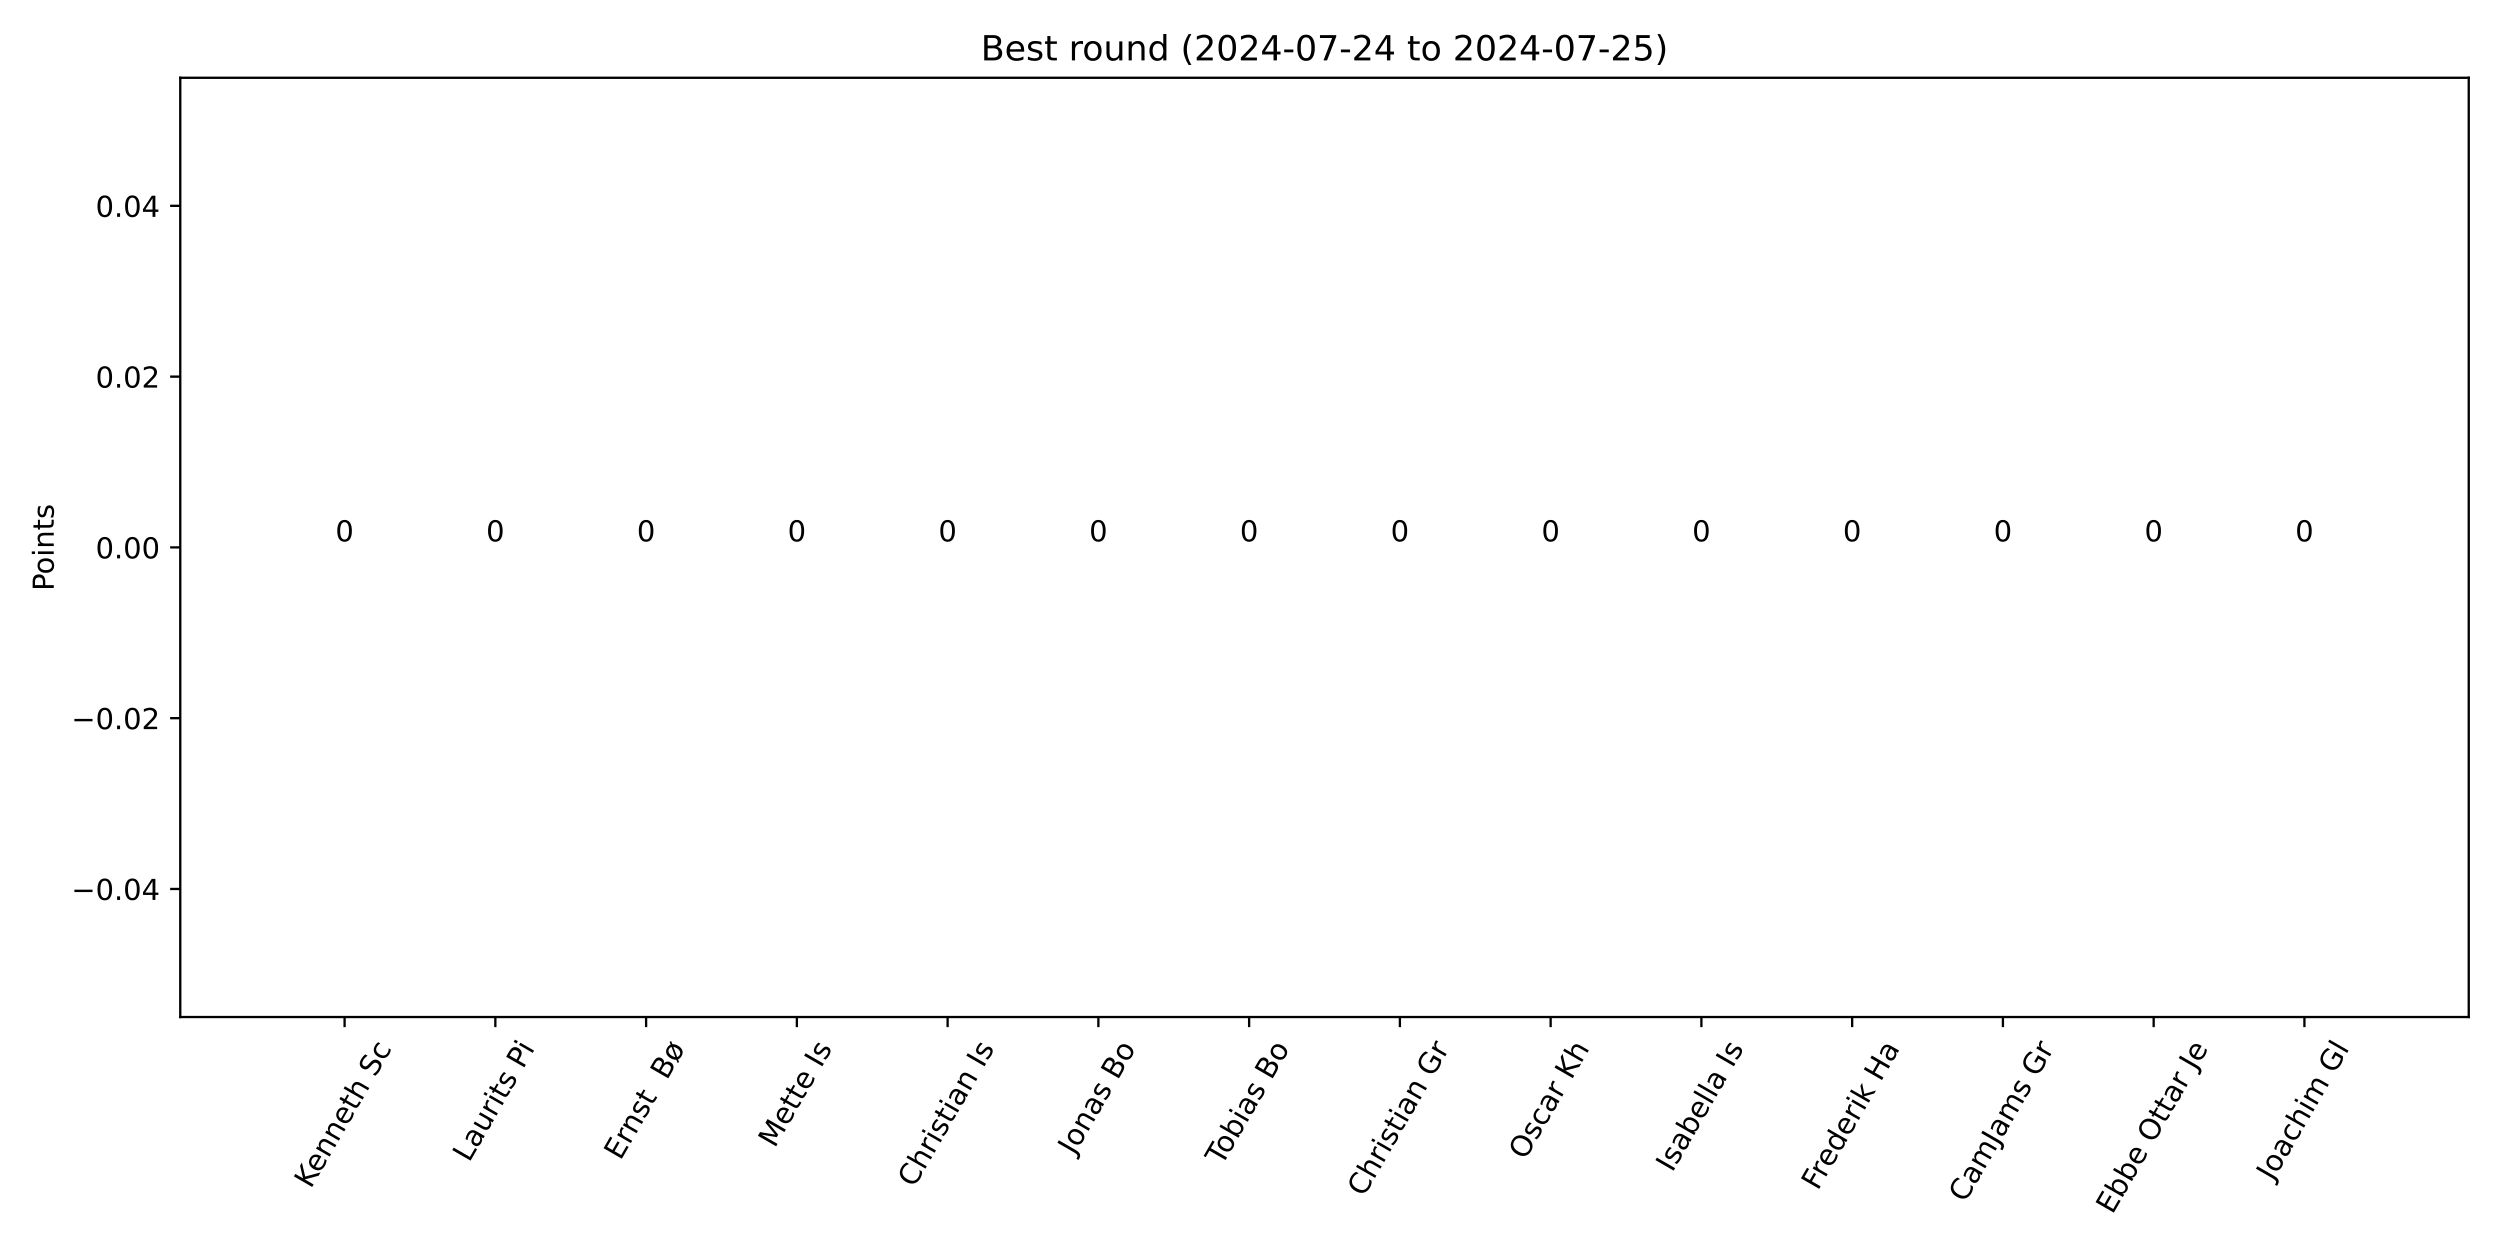
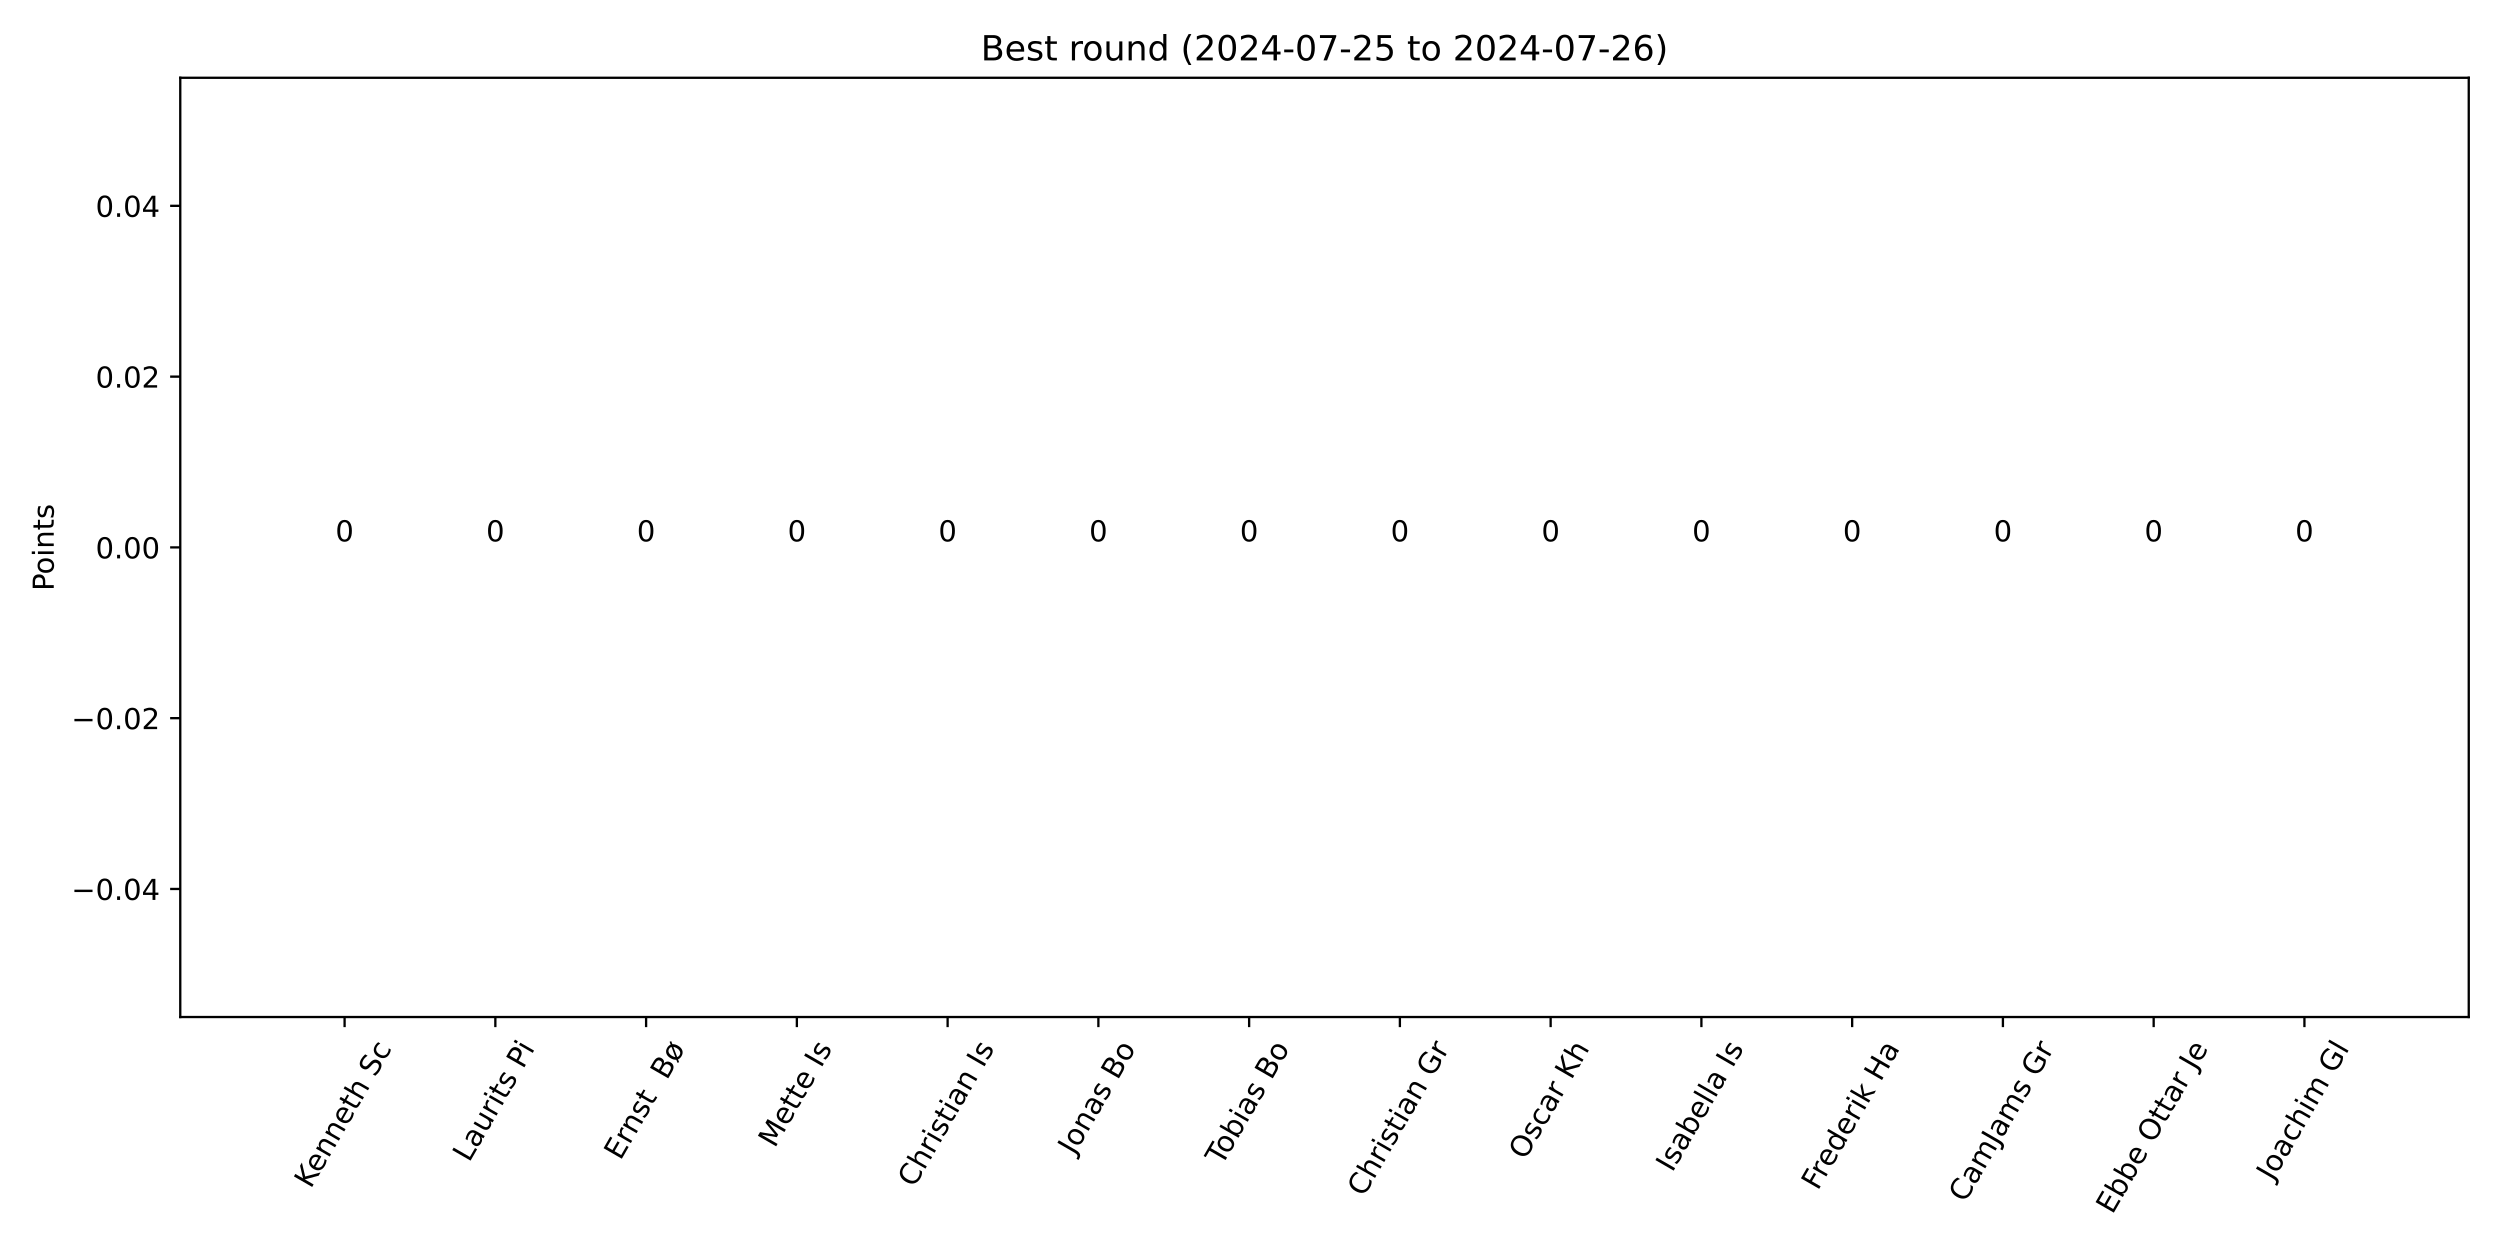
<svg xmlns="http://www.w3.org/2000/svg" xmlns:xlink="http://www.w3.org/1999/xlink" width="864pt" height="432pt" viewBox="0 0 864 432" version="1.1">
  <defs>
    <style type="text/css">*{stroke-linejoin: round; stroke-linecap: butt}</style>
  </defs>
  <g id="figure_1">
    <g id="patch_1">
      <path d="M 0 432  L 864 432  L 864 0  L 0 0  z " style="fill: #ffffff" />
    </g>
    <g id="axes_1">
      <g id="patch_2">
        <path d="M 62.3 351.483  L 853.2 351.483  L 853.2 26.88  L 62.3 26.88  z " style="fill: #ffffff" />
      </g>
      <g id="patch_3">
-         <path d="M 98.25 189.181  L 139.931 189.181  L 139.931 189.181  L 98.25 189.181  z " clip-path="url(#p2cd30e3e72)" style="fill: #1e90ff" />
+         <path d="M 98.25 189.181  L 139.931 189.181  L 139.931 189.181  L 98.25 189.181  z " clip-path="url(#p11509c249e)" style="fill: #1e90ff" />
      </g>
      <g id="patch_4">
-         <path d="M 150.351 189.181  L 192.033 189.181  L 192.033 189.181  L 150.351 189.181  z " clip-path="url(#p2cd30e3e72)" style="fill: #1e90ff" />
+         <path d="M 150.351 189.181  L 192.033 189.181  L 192.033 189.181  L 150.351 189.181  z " clip-path="url(#p11509c249e)" style="fill: #1e90ff" />
      </g>
      <g id="patch_5">
-         <path d="M 202.453 189.181  L 244.134 189.181  L 244.134 189.181  L 202.453 189.181  z " clip-path="url(#p2cd30e3e72)" style="fill: #1e90ff" />
+         <path d="M 202.453 189.181  L 244.134 189.181  L 244.134 189.181  L 202.453 189.181  z " clip-path="url(#p11509c249e)" style="fill: #1e90ff" />
      </g>
      <g id="patch_6">
-         <path d="M 254.554 189.181  L 296.236 189.181  L 296.236 189.181  L 254.554 189.181  z " clip-path="url(#p2cd30e3e72)" style="fill: #1e90ff" />
+         <path d="M 254.554 189.181  L 296.236 189.181  L 296.236 189.181  L 254.554 189.181  z " clip-path="url(#p11509c249e)" style="fill: #1e90ff" />
      </g>
      <g id="patch_7">
-         <path d="M 306.656 189.181  L 348.337 189.181  L 348.337 189.181  L 306.656 189.181  z " clip-path="url(#p2cd30e3e72)" style="fill: #1e90ff" />
+         <path d="M 306.656 189.181  L 348.337 189.181  L 348.337 189.181  L 306.656 189.181  z " clip-path="url(#p11509c249e)" style="fill: #1e90ff" />
      </g>
      <g id="patch_8">
-         <path d="M 358.757 189.181  L 400.438 189.181  L 400.438 189.181  L 358.757 189.181  z " clip-path="url(#p2cd30e3e72)" style="fill: #1e90ff" />
+         <path d="M 358.757 189.181  L 400.438 189.181  L 400.438 189.181  L 358.757 189.181  z " clip-path="url(#p11509c249e)" style="fill: #1e90ff" />
      </g>
      <g id="patch_9">
-         <path d="M 410.859 189.181  L 452.54 189.181  L 452.54 189.181  L 410.859 189.181  z " clip-path="url(#p2cd30e3e72)" style="fill: #1e90ff" />
+         <path d="M 410.859 189.181  L 452.54 189.181  L 452.54 189.181  L 410.859 189.181  z " clip-path="url(#p11509c249e)" style="fill: #1e90ff" />
      </g>
      <g id="patch_10">
-         <path d="M 462.96 189.181  L 504.641 189.181  L 504.641 189.181  L 462.96 189.181  z " clip-path="url(#p2cd30e3e72)" style="fill: #1e90ff" />
+         <path d="M 462.96 189.181  L 504.641 189.181  L 504.641 189.181  L 462.96 189.181  z " clip-path="url(#p11509c249e)" style="fill: #1e90ff" />
      </g>
      <g id="patch_11">
-         <path d="M 515.062 189.181  L 556.743 189.181  L 556.743 189.181  L 515.062 189.181  z " clip-path="url(#p2cd30e3e72)" style="fill: #1e90ff" />
+         <path d="M 515.062 189.181  L 556.743 189.181  L 556.743 189.181  L 515.062 189.181  z " clip-path="url(#p11509c249e)" style="fill: #1e90ff" />
      </g>
      <g id="patch_12">
-         <path d="M 567.163 189.181  L 608.844 189.181  L 608.844 189.181  L 567.163 189.181  z " clip-path="url(#p2cd30e3e72)" style="fill: #1e90ff" />
+         <path d="M 567.163 189.181  L 608.844 189.181  L 608.844 189.181  L 567.163 189.181  z " clip-path="url(#p11509c249e)" style="fill: #1e90ff" />
      </g>
      <g id="patch_13">
-         <path d="M 619.264 189.181  L 660.946 189.181  L 660.946 189.181  L 619.264 189.181  z " clip-path="url(#p2cd30e3e72)" style="fill: #1e90ff" />
+         <path d="M 619.264 189.181  L 660.946 189.181  L 660.946 189.181  L 619.264 189.181  z " clip-path="url(#p11509c249e)" style="fill: #1e90ff" />
      </g>
      <g id="patch_14">
-         <path d="M 671.366 189.181  L 713.047 189.181  L 713.047 189.181  L 671.366 189.181  z " clip-path="url(#p2cd30e3e72)" style="fill: #1e90ff" />
+         <path d="M 671.366 189.181  L 713.047 189.181  L 713.047 189.181  L 671.366 189.181  z " clip-path="url(#p11509c249e)" style="fill: #1e90ff" />
      </g>
      <g id="patch_15">
-         <path d="M 723.467 189.181  L 765.149 189.181  L 765.149 189.181  L 723.467 189.181  z " clip-path="url(#p2cd30e3e72)" style="fill: #1e90ff" />
+         <path d="M 723.467 189.181  L 765.149 189.181  L 765.149 189.181  L 723.467 189.181  z " clip-path="url(#p11509c249e)" style="fill: #1e90ff" />
      </g>
      <g id="patch_16">
-         <path d="M 775.569 189.181  L 817.25 189.181  L 817.25 189.181  L 775.569 189.181  z " clip-path="url(#p2cd30e3e72)" style="fill: #1e90ff" />
+         <path d="M 775.569 189.181  L 817.25 189.181  L 817.25 189.181  L 775.569 189.181  z " clip-path="url(#p11509c249e)" style="fill: #1e90ff" />
      </g>
      <g id="matplotlib.axis_1">
        <g id="xtick_1">
          <g id="line2d_1">
            <defs>
-               <path id="mcd67faeb07" d="M 0 0  L 0 3.5  " style="stroke: #000000; stroke-width: 0.8" />
+               <path id="m3b7960b7b8" d="M 0 0  L 0 3.5  " style="stroke: #000000; stroke-width: 0.8" />
            </defs>
            <g>
-               <use xlink:href="#mcd67faeb07" x="119.091" y="351.483" style="stroke: #000000; stroke-width: 0.8" />
+               <use xlink:href="#m3b7960b7b8" x="119.091" y="351.483" style="stroke: #000000; stroke-width: 0.8" />
            </g>
          </g>
          <g id="text_1">
            <g transform="translate(107.3998 411.0581) rotate(-60) scale(0.1 -0.1)">
              <defs>
                <path id="DejaVuSans-4b" d="M 628 4666  L 1259 4666  L 1259 2694  L 3353 4666  L 4166 4666  L 1850 2491  L 4331 0  L 3500 0  L 1259 2247  L 1259 0  L 628 0  L 628 4666  z " transform="scale(0.015625)" />
                <path id="DejaVuSans-65" d="M 3597 1894  L 3597 1613  L 953 1613  Q 991 1019 1311 708  Q 1631 397 2203 397  Q 2534 397 2845 478  Q 3156 559 3463 722  L 3463 178  Q 3153 47 2828 -22  Q 2503 -91 2169 -91  Q 1331 -91 842 396  Q 353 884 353 1716  Q 353 2575 817 3079  Q 1281 3584 2069 3584  Q 2775 3584 3186 3129  Q 3597 2675 3597 1894  z M 3022 2063  Q 3016 2534 2758 2815  Q 2500 3097 2075 3097  Q 1594 3097 1305 2825  Q 1016 2553 972 2059  L 3022 2063  z " transform="scale(0.015625)" />
                <path id="DejaVuSans-6e" d="M 3513 2113  L 3513 0  L 2938 0  L 2938 2094  Q 2938 2591 2744 2837  Q 2550 3084 2163 3084  Q 1697 3084 1428 2787  Q 1159 2491 1159 1978  L 1159 0  L 581 0  L 581 3500  L 1159 3500  L 1159 2956  Q 1366 3272 1645 3428  Q 1925 3584 2291 3584  Q 2894 3584 3203 3211  Q 3513 2838 3513 2113  z " transform="scale(0.015625)" />
                <path id="DejaVuSans-74" d="M 1172 4494  L 1172 3500  L 2356 3500  L 2356 3053  L 1172 3053  L 1172 1153  Q 1172 725 1289 603  Q 1406 481 1766 481  L 2356 481  L 2356 0  L 1766 0  Q 1100 0 847 248  Q 594 497 594 1153  L 594 3053  L 172 3053  L 172 3500  L 594 3500  L 594 4494  L 1172 4494  z " transform="scale(0.015625)" />
                <path id="DejaVuSans-68" d="M 3513 2113  L 3513 0  L 2938 0  L 2938 2094  Q 2938 2591 2744 2837  Q 2550 3084 2163 3084  Q 1697 3084 1428 2787  Q 1159 2491 1159 1978  L 1159 0  L 581 0  L 581 4863  L 1159 4863  L 1159 2956  Q 1366 3272 1645 3428  Q 1925 3584 2291 3584  Q 2894 3584 3203 3211  Q 3513 2838 3513 2113  z " transform="scale(0.015625)" />
                <path id="DejaVuSans-20" transform="scale(0.015625)" />
                <path id="DejaVuSans-53" d="M 3425 4513  L 3425 3897  Q 3066 4069 2747 4153  Q 2428 4238 2131 4238  Q 1616 4238 1336 4038  Q 1056 3838 1056 3469  Q 1056 3159 1242 3001  Q 1428 2844 1947 2747  L 2328 2669  Q 3034 2534 3370 2195  Q 3706 1856 3706 1288  Q 3706 609 3251 259  Q 2797 -91 1919 -91  Q 1588 -91 1214 -16  Q 841 59 441 206  L 441 856  Q 825 641 1194 531  Q 1563 422 1919 422  Q 2459 422 2753 634  Q 3047 847 3047 1241  Q 3047 1584 2836 1778  Q 2625 1972 2144 2069  L 1759 2144  Q 1053 2284 737 2584  Q 422 2884 422 3419  Q 422 4038 858 4394  Q 1294 4750 2059 4750  Q 2388 4750 2728 4690  Q 3069 4631 3425 4513  z " transform="scale(0.015625)" />
                <path id="DejaVuSans-63" d="M 3122 3366  L 3122 2828  Q 2878 2963 2633 3030  Q 2388 3097 2138 3097  Q 1578 3097 1268 2742  Q 959 2388 959 1747  Q 959 1106 1268 751  Q 1578 397 2138 397  Q 2388 397 2633 464  Q 2878 531 3122 666  L 3122 134  Q 2881 22 2623 -34  Q 2366 -91 2075 -91  Q 1284 -91 818 406  Q 353 903 353 1747  Q 353 2603 823 3093  Q 1294 3584 2113 3584  Q 2378 3584 2631 3529  Q 2884 3475 3122 3366  z " transform="scale(0.015625)" />
              </defs>
              <use xlink:href="#DejaVuSans-4b" />
              <use xlink:href="#DejaVuSans-65" x="60.576" />
              <use xlink:href="#DejaVuSans-6e" x="122.1" />
              <use xlink:href="#DejaVuSans-6e" x="185.479" />
              <use xlink:href="#DejaVuSans-65" x="248.857" />
              <use xlink:href="#DejaVuSans-74" x="310.381" />
              <use xlink:href="#DejaVuSans-68" x="349.59" />
              <use xlink:href="#DejaVuSans-20" x="412.969" />
              <use xlink:href="#DejaVuSans-53" x="444.756" />
              <use xlink:href="#DejaVuSans-63" x="508.232" />
            </g>
          </g>
        </g>
        <g id="xtick_2">
          <g id="line2d_2">
            <g>
-               <use xlink:href="#mcd67faeb07" x="171.192" y="351.483" style="stroke: #000000; stroke-width: 0.8" />
+               <use xlink:href="#m3b7960b7b8" x="171.192" y="351.483" style="stroke: #000000; stroke-width: 0.8" />
            </g>
          </g>
          <g id="text_2">
            <g transform="translate(162.1274 401.9608) rotate(-60) scale(0.1 -0.1)">
              <defs>
                <path id="DejaVuSans-4c" d="M 628 4666  L 1259 4666  L 1259 531  L 3531 531  L 3531 0  L 628 0  L 628 4666  z " transform="scale(0.015625)" />
                <path id="DejaVuSans-61" d="M 2194 1759  Q 1497 1759 1228 1600  Q 959 1441 959 1056  Q 959 750 1161 570  Q 1363 391 1709 391  Q 2188 391 2477 730  Q 2766 1069 2766 1631  L 2766 1759  L 2194 1759  z M 3341 1997  L 3341 0  L 2766 0  L 2766 531  Q 2569 213 2275 61  Q 1981 -91 1556 -91  Q 1019 -91 701 211  Q 384 513 384 1019  Q 384 1609 779 1909  Q 1175 2209 1959 2209  L 2766 2209  L 2766 2266  Q 2766 2663 2505 2880  Q 2244 3097 1772 3097  Q 1472 3097 1187 3025  Q 903 2953 641 2809  L 641 3341  Q 956 3463 1253 3523  Q 1550 3584 1831 3584  Q 2591 3584 2966 3190  Q 3341 2797 3341 1997  z " transform="scale(0.015625)" />
                <path id="DejaVuSans-75" d="M 544 1381  L 544 3500  L 1119 3500  L 1119 1403  Q 1119 906 1312 657  Q 1506 409 1894 409  Q 2359 409 2629 706  Q 2900 1003 2900 1516  L 2900 3500  L 3475 3500  L 3475 0  L 2900 0  L 2900 538  Q 2691 219 2414 64  Q 2138 -91 1772 -91  Q 1169 -91 856 284  Q 544 659 544 1381  z M 1991 3584  L 1991 3584  z " transform="scale(0.015625)" />
                <path id="DejaVuSans-72" d="M 2631 2963  Q 2534 3019 2420 3045  Q 2306 3072 2169 3072  Q 1681 3072 1420 2755  Q 1159 2438 1159 1844  L 1159 0  L 581 0  L 581 3500  L 1159 3500  L 1159 2956  Q 1341 3275 1631 3429  Q 1922 3584 2338 3584  Q 2397 3584 2469 3576  Q 2541 3569 2628 3553  L 2631 2963  z " transform="scale(0.015625)" />
                <path id="DejaVuSans-69" d="M 603 3500  L 1178 3500  L 1178 0  L 603 0  L 603 3500  z M 603 4863  L 1178 4863  L 1178 4134  L 603 4134  L 603 4863  z " transform="scale(0.015625)" />
                <path id="DejaVuSans-73" d="M 2834 3397  L 2834 2853  Q 2591 2978 2328 3040  Q 2066 3103 1784 3103  Q 1356 3103 1142 2972  Q 928 2841 928 2578  Q 928 2378 1081 2264  Q 1234 2150 1697 2047  L 1894 2003  Q 2506 1872 2764 1633  Q 3022 1394 3022 966  Q 3022 478 2636 193  Q 2250 -91 1575 -91  Q 1294 -91 989 -36  Q 684 19 347 128  L 347 722  Q 666 556 975 473  Q 1284 391 1588 391  Q 1994 391 2212 530  Q 2431 669 2431 922  Q 2431 1156 2273 1281  Q 2116 1406 1581 1522  L 1381 1569  Q 847 1681 609 1914  Q 372 2147 372 2553  Q 372 3047 722 3315  Q 1072 3584 1716 3584  Q 2034 3584 2315 3537  Q 2597 3491 2834 3397  z " transform="scale(0.015625)" />
                <path id="DejaVuSans-50" d="M 1259 4147  L 1259 2394  L 2053 2394  Q 2494 2394 2734 2622  Q 2975 2850 2975 3272  Q 2975 3691 2734 3919  Q 2494 4147 2053 4147  L 1259 4147  z M 628 4666  L 2053 4666  Q 2838 4666 3239 4311  Q 3641 3956 3641 3272  Q 3641 2581 3239 2228  Q 2838 1875 2053 1875  L 1259 1875  L 1259 0  L 628 0  L 628 4666  z " transform="scale(0.015625)" />
              </defs>
              <use xlink:href="#DejaVuSans-4c" />
              <use xlink:href="#DejaVuSans-61" x="55.713" />
              <use xlink:href="#DejaVuSans-75" x="116.992" />
              <use xlink:href="#DejaVuSans-72" x="180.371" />
              <use xlink:href="#DejaVuSans-69" x="221.484" />
              <use xlink:href="#DejaVuSans-74" x="249.268" />
              <use xlink:href="#DejaVuSans-73" x="288.477" />
              <use xlink:href="#DejaVuSans-20" x="340.576" />
              <use xlink:href="#DejaVuSans-50" x="372.363" />
              <use xlink:href="#DejaVuSans-69" x="430.416" />
            </g>
          </g>
        </g>
        <g id="xtick_3">
          <g id="line2d_3">
            <g>
-               <use xlink:href="#mcd67faeb07" x="223.293" y="351.483" style="stroke: #000000; stroke-width: 0.8" />
+               <use xlink:href="#m3b7960b7b8" x="223.293" y="351.483" style="stroke: #000000; stroke-width: 0.8" />
            </g>
          </g>
          <g id="text_3">
            <g transform="translate(214.4187 401.3031) rotate(-60) scale(0.1 -0.1)">
              <defs>
                <path id="DejaVuSans-45" d="M 628 4666  L 3578 4666  L 3578 4134  L 1259 4134  L 1259 2753  L 3481 2753  L 3481 2222  L 1259 2222  L 1259 531  L 3634 531  L 3634 0  L 628 0  L 628 4666  z " transform="scale(0.015625)" />
                <path id="DejaVuSans-42" d="M 1259 2228  L 1259 519  L 2272 519  Q 2781 519 3026 730  Q 3272 941 3272 1375  Q 3272 1813 3026 2020  Q 2781 2228 2272 2228  L 1259 2228  z M 1259 4147  L 1259 2741  L 2194 2741  Q 2656 2741 2882 2914  Q 3109 3088 3109 3444  Q 3109 3797 2882 3972  Q 2656 4147 2194 4147  L 1259 4147  z M 628 4666  L 2241 4666  Q 2963 4666 3353 4366  Q 3744 4066 3744 3513  Q 3744 3084 3544 2831  Q 3344 2578 2956 2516  Q 3422 2416 3680 2098  Q 3938 1781 3938 1306  Q 3938 681 3513 340  Q 3088 0 2303 0  L 628 0  L 628 4666  z " transform="scale(0.015625)" />
                <path id="DejaVuSans-f8" d="M 2828 2503  L 1306 653  Q 1434 522 1595 459  Q 1756 397 1959 397  Q 2419 397 2687 759  Q 2956 1122 2956 1747  Q 2956 1994 2925 2176  Q 2894 2359 2828 2503  z M 2606 2841  Q 2475 2969 2314 3033  Q 2153 3097 1959 3097  Q 1488 3097 1223 2730  Q 959 2363 959 1703  Q 959 1478 989 1306  Q 1019 1134 1081 991  L 2606 2841  z M 691 519  Q 522 759 437 1067  Q 353 1375 353 1747  Q 353 2609 779 3096  Q 1206 3584 1959 3584  Q 2250 3584 2498 3504  Q 2747 3425 2956 3263  L 3391 3788  L 3688 3541  L 3231 2981  Q 3397 2741 3481 2431  Q 3566 2122 3566 1747  Q 3566 888 3137 398  Q 2709 -91 1959 -91  Q 1659 -91 1407 -9  Q 1156 72 959 231  L 525 -294  L 225 -50  L 691 519  z " transform="scale(0.015625)" />
              </defs>
              <use xlink:href="#DejaVuSans-45" />
              <use xlink:href="#DejaVuSans-72" x="63.184" />
              <use xlink:href="#DejaVuSans-6e" x="102.547" />
              <use xlink:href="#DejaVuSans-73" x="165.926" />
              <use xlink:href="#DejaVuSans-74" x="218.025" />
              <use xlink:href="#DejaVuSans-20" x="257.234" />
              <use xlink:href="#DejaVuSans-20" x="289.021" />
              <use xlink:href="#DejaVuSans-42" x="320.809" />
              <use xlink:href="#DejaVuSans-f8" x="389.412" />
            </g>
          </g>
        </g>
        <g id="xtick_4">
          <g id="line2d_4">
            <g>
-               <use xlink:href="#mcd67faeb07" x="275.395" y="351.483" style="stroke: #000000; stroke-width: 0.8" />
+               <use xlink:href="#m3b7960b7b8" x="275.395" y="351.483" style="stroke: #000000; stroke-width: 0.8" />
            </g>
          </g>
          <g id="text_4">
            <g transform="translate(267.7565 397.0204) rotate(-60) scale(0.1 -0.1)">
              <defs>
                <path id="DejaVuSans-4d" d="M 628 4666  L 1569 4666  L 2759 1491  L 3956 4666  L 4897 4666  L 4897 0  L 4281 0  L 4281 4097  L 3078 897  L 2444 897  L 1241 4097  L 1241 0  L 628 0  L 628 4666  z " transform="scale(0.015625)" />
                <path id="DejaVuSans-49" d="M 628 4666  L 1259 4666  L 1259 0  L 628 0  L 628 4666  z " transform="scale(0.015625)" />
              </defs>
              <use xlink:href="#DejaVuSans-4d" />
              <use xlink:href="#DejaVuSans-65" x="86.279" />
              <use xlink:href="#DejaVuSans-74" x="147.803" />
              <use xlink:href="#DejaVuSans-74" x="187.012" />
              <use xlink:href="#DejaVuSans-65" x="226.221" />
              <use xlink:href="#DejaVuSans-20" x="287.744" />
              <use xlink:href="#DejaVuSans-49" x="319.531" />
              <use xlink:href="#DejaVuSans-73" x="349.023" />
            </g>
          </g>
        </g>
        <g id="xtick_5">
          <g id="line2d_5">
            <g>
-               <use xlink:href="#mcd67faeb07" x="327.496" y="351.483" style="stroke: #000000; stroke-width: 0.8" />
+               <use xlink:href="#m3b7960b7b8" x="327.496" y="351.483" style="stroke: #000000; stroke-width: 0.8" />
            </g>
          </g>
          <g id="text_5">
            <g transform="translate(315.906 410.7103) rotate(-60) scale(0.1 -0.1)">
              <defs>
                <path id="DejaVuSans-43" d="M 4122 4306  L 4122 3641  Q 3803 3938 3442 4084  Q 3081 4231 2675 4231  Q 1875 4231 1450 3742  Q 1025 3253 1025 2328  Q 1025 1406 1450 917  Q 1875 428 2675 428  Q 3081 428 3442 575  Q 3803 722 4122 1019  L 4122 359  Q 3791 134 3420 21  Q 3050 -91 2638 -91  Q 1578 -91 968 557  Q 359 1206 359 2328  Q 359 3453 968 4101  Q 1578 4750 2638 4750  Q 3056 4750 3426 4639  Q 3797 4528 4122 4306  z " transform="scale(0.015625)" />
              </defs>
              <use xlink:href="#DejaVuSans-43" />
              <use xlink:href="#DejaVuSans-68" x="69.824" />
              <use xlink:href="#DejaVuSans-72" x="133.203" />
              <use xlink:href="#DejaVuSans-69" x="174.316" />
              <use xlink:href="#DejaVuSans-73" x="202.1" />
              <use xlink:href="#DejaVuSans-74" x="254.199" />
              <use xlink:href="#DejaVuSans-69" x="293.408" />
              <use xlink:href="#DejaVuSans-61" x="321.191" />
              <use xlink:href="#DejaVuSans-6e" x="382.471" />
              <use xlink:href="#DejaVuSans-20" x="445.85" />
              <use xlink:href="#DejaVuSans-49" x="477.637" />
              <use xlink:href="#DejaVuSans-73" x="507.129" />
            </g>
          </g>
        </g>
        <g id="xtick_6">
          <g id="line2d_6">
            <g>
-               <use xlink:href="#mcd67faeb07" x="379.598" y="351.483" style="stroke: #000000; stroke-width: 0.8" />
+               <use xlink:href="#m3b7960b7b8" x="379.598" y="351.483" style="stroke: #000000; stroke-width: 0.8" />
            </g>
          </g>
          <g id="text_6">
            <g transform="translate(371.2621 399.4358) rotate(-60) scale(0.1 -0.1)">
              <defs>
                <path id="DejaVuSans-4a" d="M 628 4666  L 1259 4666  L 1259 325  Q 1259 -519 939 -900  Q 619 -1281 -91 -1281  L -331 -1281  L -331 -750  L -134 -750  Q 284 -750 456 -515  Q 628 -281 628 325  L 628 4666  z " transform="scale(0.015625)" />
                <path id="DejaVuSans-6f" d="M 1959 3097  Q 1497 3097 1228 2736  Q 959 2375 959 1747  Q 959 1119 1226 758  Q 1494 397 1959 397  Q 2419 397 2687 759  Q 2956 1122 2956 1747  Q 2956 2369 2687 2733  Q 2419 3097 1959 3097  z M 1959 3584  Q 2709 3584 3137 3096  Q 3566 2609 3566 1747  Q 3566 888 3137 398  Q 2709 -91 1959 -91  Q 1206 -91 779 398  Q 353 888 353 1747  Q 353 2609 779 3096  Q 1206 3584 1959 3584  z " transform="scale(0.015625)" />
              </defs>
              <use xlink:href="#DejaVuSans-4a" />
              <use xlink:href="#DejaVuSans-6f" x="29.492" />
              <use xlink:href="#DejaVuSans-6e" x="90.674" />
              <use xlink:href="#DejaVuSans-61" x="154.053" />
              <use xlink:href="#DejaVuSans-73" x="215.332" />
              <use xlink:href="#DejaVuSans-20" x="267.432" />
              <use xlink:href="#DejaVuSans-42" x="299.219" />
              <use xlink:href="#DejaVuSans-6f" x="367.822" />
            </g>
          </g>
        </g>
        <g id="xtick_7">
          <g id="line2d_7">
            <g>
-               <use xlink:href="#mcd67faeb07" x="431.699" y="351.483" style="stroke: #000000; stroke-width: 0.8" />
+               <use xlink:href="#m3b7960b7b8" x="431.699" y="351.483" style="stroke: #000000; stroke-width: 0.8" />
            </g>
          </g>
          <g id="text_7">
            <g transform="translate(422.3019 403.1137) rotate(-60) scale(0.1 -0.1)">
              <defs>
                <path id="DejaVuSans-54" d="M -19 4666  L 3928 4666  L 3928 4134  L 2272 4134  L 2272 0  L 1638 0  L 1638 4134  L -19 4134  L -19 4666  z " transform="scale(0.015625)" />
                <path id="DejaVuSans-62" d="M 3116 1747  Q 3116 2381 2855 2742  Q 2594 3103 2138 3103  Q 1681 3103 1420 2742  Q 1159 2381 1159 1747  Q 1159 1113 1420 752  Q 1681 391 2138 391  Q 2594 391 2855 752  Q 3116 1113 3116 1747  z M 1159 2969  Q 1341 3281 1617 3432  Q 1894 3584 2278 3584  Q 2916 3584 3314 3078  Q 3713 2572 3713 1747  Q 3713 922 3314 415  Q 2916 -91 2278 -91  Q 1894 -91 1617 61  Q 1341 213 1159 525  L 1159 0  L 581 0  L 581 4863  L 1159 4863  L 1159 2969  z " transform="scale(0.015625)" />
              </defs>
              <use xlink:href="#DejaVuSans-54" />
              <use xlink:href="#DejaVuSans-6f" x="44.084" />
              <use xlink:href="#DejaVuSans-62" x="105.266" />
              <use xlink:href="#DejaVuSans-69" x="168.742" />
              <use xlink:href="#DejaVuSans-61" x="196.525" />
              <use xlink:href="#DejaVuSans-73" x="257.805" />
              <use xlink:href="#DejaVuSans-20" x="309.904" />
              <use xlink:href="#DejaVuSans-42" x="341.691" />
              <use xlink:href="#DejaVuSans-6f" x="410.295" />
            </g>
          </g>
        </g>
        <g id="xtick_8">
          <g id="line2d_8">
            <g>
-               <use xlink:href="#mcd67faeb07" x="483.801" y="351.483" style="stroke: #000000; stroke-width: 0.8" />
+               <use xlink:href="#m3b7960b7b8" x="483.801" y="351.483" style="stroke: #000000; stroke-width: 0.8" />
            </g>
          </g>
          <g id="text_8">
            <g transform="translate(471.2853 413.9146) rotate(-60) scale(0.1 -0.1)">
              <defs>
                <path id="DejaVuSans-47" d="M 3809 666  L 3809 1919  L 2778 1919  L 2778 2438  L 4434 2438  L 4434 434  Q 4069 175 3628 42  Q 3188 -91 2688 -91  Q 1594 -91 976 548  Q 359 1188 359 2328  Q 359 3472 976 4111  Q 1594 4750 2688 4750  Q 3144 4750 3555 4637  Q 3966 4525 4313 4306  L 4313 3634  Q 3963 3931 3569 4081  Q 3175 4231 2741 4231  Q 1884 4231 1454 3753  Q 1025 3275 1025 2328  Q 1025 1384 1454 906  Q 1884 428 2741 428  Q 3075 428 3337 486  Q 3600 544 3809 666  z " transform="scale(0.015625)" />
              </defs>
              <use xlink:href="#DejaVuSans-43" />
              <use xlink:href="#DejaVuSans-68" x="69.824" />
              <use xlink:href="#DejaVuSans-72" x="133.203" />
              <use xlink:href="#DejaVuSans-69" x="174.316" />
              <use xlink:href="#DejaVuSans-73" x="202.1" />
              <use xlink:href="#DejaVuSans-74" x="254.199" />
              <use xlink:href="#DejaVuSans-69" x="293.408" />
              <use xlink:href="#DejaVuSans-61" x="321.191" />
              <use xlink:href="#DejaVuSans-6e" x="382.471" />
              <use xlink:href="#DejaVuSans-20" x="445.85" />
              <use xlink:href="#DejaVuSans-47" x="477.637" />
              <use xlink:href="#DejaVuSans-72" x="555.127" />
            </g>
          </g>
        </g>
        <g id="xtick_9">
          <g id="line2d_9">
            <g>
-               <use xlink:href="#mcd67faeb07" x="535.902" y="351.483" style="stroke: #000000; stroke-width: 0.8" />
+               <use xlink:href="#m3b7960b7b8" x="535.902" y="351.483" style="stroke: #000000; stroke-width: 0.8" />
            </g>
          </g>
          <g id="text_9">
            <g transform="translate(527.0688 401.1597) rotate(-60) scale(0.1 -0.1)">
              <defs>
                <path id="DejaVuSans-4f" d="M 2522 4238  Q 1834 4238 1429 3725  Q 1025 3213 1025 2328  Q 1025 1447 1429 934  Q 1834 422 2522 422  Q 3209 422 3611 934  Q 4013 1447 4013 2328  Q 4013 3213 3611 3725  Q 3209 4238 2522 4238  z M 2522 4750  Q 3503 4750 4090 4092  Q 4678 3434 4678 2328  Q 4678 1225 4090 567  Q 3503 -91 2522 -91  Q 1538 -91 948 565  Q 359 1222 359 2328  Q 359 3434 948 4092  Q 1538 4750 2522 4750  z " transform="scale(0.015625)" />
              </defs>
              <use xlink:href="#DejaVuSans-4f" />
              <use xlink:href="#DejaVuSans-73" x="78.711" />
              <use xlink:href="#DejaVuSans-63" x="130.811" />
              <use xlink:href="#DejaVuSans-61" x="185.791" />
              <use xlink:href="#DejaVuSans-72" x="247.07" />
              <use xlink:href="#DejaVuSans-20" x="288.184" />
              <use xlink:href="#DejaVuSans-4b" x="319.971" />
              <use xlink:href="#DejaVuSans-68" x="385.547" />
            </g>
          </g>
        </g>
        <g id="xtick_10">
          <g id="line2d_10">
            <g>
-               <use xlink:href="#mcd67faeb07" x="588.004" y="351.483" style="stroke: #000000; stroke-width: 0.8" />
+               <use xlink:href="#m3b7960b7b8" x="588.004" y="351.483" style="stroke: #000000; stroke-width: 0.8" />
            </g>
          </g>
          <g id="text_10">
            <g transform="translate(577.9406 405.4195) rotate(-60) scale(0.1 -0.1)">
              <defs>
                <path id="DejaVuSans-6c" d="M 603 4863  L 1178 4863  L 1178 0  L 603 0  L 603 4863  z " transform="scale(0.015625)" />
              </defs>
              <use xlink:href="#DejaVuSans-49" />
              <use xlink:href="#DejaVuSans-73" x="29.492" />
              <use xlink:href="#DejaVuSans-61" x="81.592" />
              <use xlink:href="#DejaVuSans-62" x="142.871" />
              <use xlink:href="#DejaVuSans-65" x="206.348" />
              <use xlink:href="#DejaVuSans-6c" x="267.871" />
              <use xlink:href="#DejaVuSans-6c" x="295.654" />
              <use xlink:href="#DejaVuSans-61" x="323.438" />
              <use xlink:href="#DejaVuSans-20" x="384.717" />
              <use xlink:href="#DejaVuSans-49" x="416.504" />
              <use xlink:href="#DejaVuSans-73" x="445.996" />
            </g>
          </g>
        </g>
        <g id="xtick_11">
          <g id="line2d_11">
            <g>
-               <use xlink:href="#mcd67faeb07" x="640.105" y="351.483" style="stroke: #000000; stroke-width: 0.8" />
+               <use xlink:href="#m3b7960b7b8" x="640.105" y="351.483" style="stroke: #000000; stroke-width: 0.8" />
            </g>
          </g>
          <g id="text_11">
            <g transform="translate(628.2264 411.709) rotate(-60) scale(0.1 -0.1)">
              <defs>
                <path id="DejaVuSans-46" d="M 628 4666  L 3309 4666  L 3309 4134  L 1259 4134  L 1259 2759  L 3109 2759  L 3109 2228  L 1259 2228  L 1259 0  L 628 0  L 628 4666  z " transform="scale(0.015625)" />
                <path id="DejaVuSans-64" d="M 2906 2969  L 2906 4863  L 3481 4863  L 3481 0  L 2906 0  L 2906 525  Q 2725 213 2448 61  Q 2172 -91 1784 -91  Q 1150 -91 751 415  Q 353 922 353 1747  Q 353 2572 751 3078  Q 1150 3584 1784 3584  Q 2172 3584 2448 3432  Q 2725 3281 2906 2969  z M 947 1747  Q 947 1113 1208 752  Q 1469 391 1925 391  Q 2381 391 2643 752  Q 2906 1113 2906 1747  Q 2906 2381 2643 2742  Q 2381 3103 1925 3103  Q 1469 3103 1208 2742  Q 947 2381 947 1747  z " transform="scale(0.015625)" />
                <path id="DejaVuSans-6b" d="M 581 4863  L 1159 4863  L 1159 1991  L 2875 3500  L 3609 3500  L 1753 1863  L 3688 0  L 2938 0  L 1159 1709  L 1159 0  L 581 0  L 581 4863  z " transform="scale(0.015625)" />
                <path id="DejaVuSans-48" d="M 628 4666  L 1259 4666  L 1259 2753  L 3553 2753  L 3553 4666  L 4184 4666  L 4184 0  L 3553 0  L 3553 2222  L 1259 2222  L 1259 0  L 628 0  L 628 4666  z " transform="scale(0.015625)" />
              </defs>
              <use xlink:href="#DejaVuSans-46" />
              <use xlink:href="#DejaVuSans-72" x="50.27" />
              <use xlink:href="#DejaVuSans-65" x="89.133" />
              <use xlink:href="#DejaVuSans-64" x="150.656" />
              <use xlink:href="#DejaVuSans-65" x="214.133" />
              <use xlink:href="#DejaVuSans-72" x="275.656" />
              <use xlink:href="#DejaVuSans-69" x="316.77" />
              <use xlink:href="#DejaVuSans-6b" x="344.553" />
              <use xlink:href="#DejaVuSans-20" x="402.463" />
              <use xlink:href="#DejaVuSans-48" x="434.25" />
              <use xlink:href="#DejaVuSans-61" x="509.445" />
            </g>
          </g>
        </g>
        <g id="xtick_12">
          <g id="line2d_12">
            <g>
-               <use xlink:href="#mcd67faeb07" x="692.207" y="351.483" style="stroke: #000000; stroke-width: 0.8" />
+               <use xlink:href="#m3b7960b7b8" x="692.207" y="351.483" style="stroke: #000000; stroke-width: 0.8" />
            </g>
          </g>
          <g id="text_12">
            <g transform="translate(679.1169 415.9038) rotate(-60) scale(0.1 -0.1)">
              <defs>
                <path id="DejaVuSans-6d" d="M 3328 2828  Q 3544 3216 3844 3400  Q 4144 3584 4550 3584  Q 5097 3584 5394 3201  Q 5691 2819 5691 2113  L 5691 0  L 5113 0  L 5113 2094  Q 5113 2597 4934 2840  Q 4756 3084 4391 3084  Q 3944 3084 3684 2787  Q 3425 2491 3425 1978  L 3425 0  L 2847 0  L 2847 2094  Q 2847 2600 2669 2842  Q 2491 3084 2119 3084  Q 1678 3084 1418 2786  Q 1159 2488 1159 1978  L 1159 0  L 581 0  L 581 3500  L 1159 3500  L 1159 2956  Q 1356 3278 1631 3431  Q 1906 3584 2284 3584  Q 2666 3584 2933 3390  Q 3200 3197 3328 2828  z " transform="scale(0.015625)" />
              </defs>
              <use xlink:href="#DejaVuSans-43" />
              <use xlink:href="#DejaVuSans-61" x="69.824" />
              <use xlink:href="#DejaVuSans-6d" x="131.104" />
              <use xlink:href="#DejaVuSans-4a" x="228.516" />
              <use xlink:href="#DejaVuSans-61" x="258.008" />
              <use xlink:href="#DejaVuSans-6d" x="319.287" />
              <use xlink:href="#DejaVuSans-73" x="416.699" />
              <use xlink:href="#DejaVuSans-20" x="468.799" />
              <use xlink:href="#DejaVuSans-47" x="500.586" />
              <use xlink:href="#DejaVuSans-72" x="578.076" />
            </g>
          </g>
        </g>
        <g id="xtick_13">
          <g id="line2d_13">
            <g>
-               <use xlink:href="#mcd67faeb07" x="744.308" y="351.483" style="stroke: #000000; stroke-width: 0.8" />
+               <use xlink:href="#m3b7960b7b8" x="744.308" y="351.483" style="stroke: #000000; stroke-width: 0.8" />
            </g>
          </g>
          <g id="text_13">
            <g transform="translate(730.0527 419.9416) rotate(-60) scale(0.1 -0.1)">
              <use xlink:href="#DejaVuSans-45" />
              <use xlink:href="#DejaVuSans-62" x="63.184" />
              <use xlink:href="#DejaVuSans-62" x="126.66" />
              <use xlink:href="#DejaVuSans-65" x="190.137" />
              <use xlink:href="#DejaVuSans-20" x="251.66" />
              <use xlink:href="#DejaVuSans-4f" x="283.447" />
              <use xlink:href="#DejaVuSans-74" x="362.158" />
              <use xlink:href="#DejaVuSans-74" x="401.367" />
              <use xlink:href="#DejaVuSans-61" x="440.576" />
              <use xlink:href="#DejaVuSans-72" x="501.855" />
              <use xlink:href="#DejaVuSans-20" x="542.969" />
              <use xlink:href="#DejaVuSans-4a" x="574.756" />
              <use xlink:href="#DejaVuSans-65" x="604.248" />
            </g>
          </g>
        </g>
        <g id="xtick_14">
          <g id="line2d_14">
            <g>
-               <use xlink:href="#mcd67faeb07" x="796.409" y="351.483" style="stroke: #000000; stroke-width: 0.8" />
+               <use xlink:href="#m3b7960b7b8" x="796.409" y="351.483" style="stroke: #000000; stroke-width: 0.8" />
            </g>
          </g>
          <g id="text_14">
            <g transform="translate(785.485 408.4032) rotate(-60) scale(0.1 -0.1)">
              <use xlink:href="#DejaVuSans-4a" />
              <use xlink:href="#DejaVuSans-6f" x="29.492" />
              <use xlink:href="#DejaVuSans-61" x="90.674" />
              <use xlink:href="#DejaVuSans-63" x="151.953" />
              <use xlink:href="#DejaVuSans-68" x="206.934" />
              <use xlink:href="#DejaVuSans-69" x="270.312" />
              <use xlink:href="#DejaVuSans-6d" x="298.096" />
              <use xlink:href="#DejaVuSans-20" x="395.508" />
              <use xlink:href="#DejaVuSans-47" x="427.295" />
              <use xlink:href="#DejaVuSans-6c" x="504.785" />
            </g>
          </g>
        </g>
      </g>
      <g id="matplotlib.axis_2">
        <g id="ytick_1">
          <g id="line2d_15">
            <defs>
-               <path id="m6a17083371" d="M 0 0  L -3.5 0  " style="stroke: #000000; stroke-width: 0.8" />
+               <path id="m880f7931d4" d="M 0 0  L -3.5 0  " style="stroke: #000000; stroke-width: 0.8" />
            </defs>
            <g>
-               <use xlink:href="#m6a17083371" x="62.3" y="307.219" style="stroke: #000000; stroke-width: 0.8" />
+               <use xlink:href="#m880f7931d4" x="62.3" y="307.219" style="stroke: #000000; stroke-width: 0.8" />
            </g>
          </g>
          <g id="text_15">
            <g transform="translate(24.65469 311.0179) scale(0.1 -0.1)">
              <defs>
                <path id="DejaVuSans-2212" d="M 678 2272  L 4684 2272  L 4684 1741  L 678 1741  L 678 2272  z " transform="scale(0.015625)" />
                <path id="DejaVuSans-30" d="M 2034 4250  Q 1547 4250 1301 3770  Q 1056 3291 1056 2328  Q 1056 1369 1301 889  Q 1547 409 2034 409  Q 2525 409 2770 889  Q 3016 1369 3016 2328  Q 3016 3291 2770 3770  Q 2525 4250 2034 4250  z M 2034 4750  Q 2819 4750 3233 4129  Q 3647 3509 3647 2328  Q 3647 1150 3233 529  Q 2819 -91 2034 -91  Q 1250 -91 836 529  Q 422 1150 422 2328  Q 422 3509 836 4129  Q 1250 4750 2034 4750  z " transform="scale(0.015625)" />
                <path id="DejaVuSans-2e" d="M 684 794  L 1344 794  L 1344 0  L 684 0  L 684 794  z " transform="scale(0.015625)" />
                <path id="DejaVuSans-34" d="M 2419 4116  L 825 1625  L 2419 1625  L 2419 4116  z M 2253 4666  L 3047 4666  L 3047 1625  L 3713 1625  L 3713 1100  L 3047 1100  L 3047 0  L 2419 0  L 2419 1100  L 313 1100  L 313 1709  L 2253 4666  z " transform="scale(0.015625)" />
              </defs>
              <use xlink:href="#DejaVuSans-2212" />
              <use xlink:href="#DejaVuSans-30" x="83.789" />
              <use xlink:href="#DejaVuSans-2e" x="147.412" />
              <use xlink:href="#DejaVuSans-30" x="179.199" />
              <use xlink:href="#DejaVuSans-34" x="242.822" />
            </g>
          </g>
        </g>
        <g id="ytick_2">
          <g id="line2d_16">
            <g>
-               <use xlink:href="#m6a17083371" x="62.3" y="248.2" style="stroke: #000000; stroke-width: 0.8" />
+               <use xlink:href="#m880f7931d4" x="62.3" y="248.2" style="stroke: #000000; stroke-width: 0.8" />
            </g>
          </g>
          <g id="text_16">
            <g transform="translate(24.65469 251.9992) scale(0.1 -0.1)">
              <defs>
                <path id="DejaVuSans-32" d="M 1228 531  L 3431 531  L 3431 0  L 469 0  L 469 531  Q 828 903 1448 1529  Q 2069 2156 2228 2338  Q 2531 2678 2651 2914  Q 2772 3150 2772 3378  Q 2772 3750 2511 3984  Q 2250 4219 1831 4219  Q 1534 4219 1204 4116  Q 875 4013 500 3803  L 500 4441  Q 881 4594 1212 4672  Q 1544 4750 1819 4750  Q 2544 4750 2975 4387  Q 3406 4025 3406 3419  Q 3406 3131 3298 2873  Q 3191 2616 2906 2266  Q 2828 2175 2409 1742  Q 1991 1309 1228 531  z " transform="scale(0.015625)" />
              </defs>
              <use xlink:href="#DejaVuSans-2212" />
              <use xlink:href="#DejaVuSans-30" x="83.789" />
              <use xlink:href="#DejaVuSans-2e" x="147.412" />
              <use xlink:href="#DejaVuSans-30" x="179.199" />
              <use xlink:href="#DejaVuSans-32" x="242.822" />
            </g>
          </g>
        </g>
        <g id="ytick_3">
          <g id="line2d_17">
            <g>
-               <use xlink:href="#m6a17083371" x="62.3" y="189.181" style="stroke: #000000; stroke-width: 0.8" />
+               <use xlink:href="#m880f7931d4" x="62.3" y="189.181" style="stroke: #000000; stroke-width: 0.8" />
            </g>
          </g>
          <g id="text_17">
            <g transform="translate(33.03437 192.9806) scale(0.1 -0.1)">
              <use xlink:href="#DejaVuSans-30" />
              <use xlink:href="#DejaVuSans-2e" x="63.623" />
              <use xlink:href="#DejaVuSans-30" x="95.41" />
              <use xlink:href="#DejaVuSans-30" x="159.033" />
            </g>
          </g>
        </g>
        <g id="ytick_4">
          <g id="line2d_18">
            <g>
-               <use xlink:href="#m6a17083371" x="62.3" y="130.163" style="stroke: #000000; stroke-width: 0.8" />
+               <use xlink:href="#m880f7931d4" x="62.3" y="130.163" style="stroke: #000000; stroke-width: 0.8" />
            </g>
          </g>
          <g id="text_18">
            <g transform="translate(33.03437 133.9619) scale(0.1 -0.1)">
              <use xlink:href="#DejaVuSans-30" />
              <use xlink:href="#DejaVuSans-2e" x="63.623" />
              <use xlink:href="#DejaVuSans-30" x="95.41" />
              <use xlink:href="#DejaVuSans-32" x="159.033" />
            </g>
          </g>
        </g>
        <g id="ytick_5">
          <g id="line2d_19">
            <g>
-               <use xlink:href="#m6a17083371" x="62.3" y="71.144" style="stroke: #000000; stroke-width: 0.8" />
+               <use xlink:href="#m880f7931d4" x="62.3" y="71.144" style="stroke: #000000; stroke-width: 0.8" />
            </g>
          </g>
          <g id="text_19">
            <g transform="translate(33.03437 74.94322) scale(0.1 -0.1)">
              <use xlink:href="#DejaVuSans-30" />
              <use xlink:href="#DejaVuSans-2e" x="63.623" />
              <use xlink:href="#DejaVuSans-30" x="95.41" />
              <use xlink:href="#DejaVuSans-34" x="159.033" />
            </g>
          </g>
        </g>
        <g id="text_20">
          <g transform="translate(18.575 204.197) rotate(-90) scale(0.1 -0.1)">
            <use xlink:href="#DejaVuSans-50" />
            <use xlink:href="#DejaVuSans-6f" x="56.678" />
            <use xlink:href="#DejaVuSans-69" x="117.859" />
            <use xlink:href="#DejaVuSans-6e" x="145.643" />
            <use xlink:href="#DejaVuSans-74" x="209.021" />
            <use xlink:href="#DejaVuSans-73" x="248.23" />
          </g>
        </g>
      </g>
      <g id="patch_17">
        <path d="M 62.3 351.483  L 62.3 26.88  " style="fill: none; stroke: #000000; stroke-width: 0.8; stroke-linejoin: miter; stroke-linecap: square" />
      </g>
      <g id="patch_18">
        <path d="M 853.2 351.483  L 853.2 26.88  " style="fill: none; stroke: #000000; stroke-width: 0.8; stroke-linejoin: miter; stroke-linecap: square" />
      </g>
      <g id="patch_19">
        <path d="M 62.3 351.483  L 853.2 351.483  " style="fill: none; stroke: #000000; stroke-width: 0.8; stroke-linejoin: miter; stroke-linecap: square" />
      </g>
      <g id="patch_20">
        <path d="M 62.3 26.88  L 853.2 26.88  " style="fill: none; stroke: #000000; stroke-width: 0.8; stroke-linejoin: miter; stroke-linecap: square" />
      </g>
      <g id="text_21">
        <g transform="translate(115.9093 187.1017) scale(0.1 -0.1)">
          <use xlink:href="#DejaVuSans-30" />
        </g>
      </g>
      <g id="text_22">
        <g transform="translate(168.0108 187.1017) scale(0.1 -0.1)">
          <use xlink:href="#DejaVuSans-30" />
        </g>
      </g>
      <g id="text_23">
        <g transform="translate(220.1122 187.1017) scale(0.1 -0.1)">
          <use xlink:href="#DejaVuSans-30" />
        </g>
      </g>
      <g id="text_24">
        <g transform="translate(272.2137 187.1017) scale(0.1 -0.1)">
          <use xlink:href="#DejaVuSans-30" />
        </g>
      </g>
      <g id="text_25">
        <g transform="translate(324.3151 187.1017) scale(0.1 -0.1)">
          <use xlink:href="#DejaVuSans-30" />
        </g>
      </g>
      <g id="text_26">
        <g transform="translate(376.4166 187.1017) scale(0.1 -0.1)">
          <use xlink:href="#DejaVuSans-30" />
        </g>
      </g>
      <g id="text_27">
        <g transform="translate(428.518 187.1017) scale(0.1 -0.1)">
          <use xlink:href="#DejaVuSans-30" />
        </g>
      </g>
      <g id="text_28">
        <g transform="translate(480.6195 187.1017) scale(0.1 -0.1)">
          <use xlink:href="#DejaVuSans-30" />
        </g>
      </g>
      <g id="text_29">
        <g transform="translate(532.7209 187.1017) scale(0.1 -0.1)">
          <use xlink:href="#DejaVuSans-30" />
        </g>
      </g>
      <g id="text_30">
        <g transform="translate(584.8224 187.1017) scale(0.1 -0.1)">
          <use xlink:href="#DejaVuSans-30" />
        </g>
      </g>
      <g id="text_31">
        <g transform="translate(636.9238 187.1017) scale(0.1 -0.1)">
          <use xlink:href="#DejaVuSans-30" />
        </g>
      </g>
      <g id="text_32">
        <g transform="translate(689.0253 187.1017) scale(0.1 -0.1)">
          <use xlink:href="#DejaVuSans-30" />
        </g>
      </g>
      <g id="text_33">
        <g transform="translate(741.1267 187.1017) scale(0.1 -0.1)">
          <use xlink:href="#DejaVuSans-30" />
        </g>
      </g>
      <g id="text_34">
        <g transform="translate(793.2282 187.1017) scale(0.1 -0.1)">
          <use xlink:href="#DejaVuSans-30" />
        </g>
      </g>
      <g id="text_35">
        <g transform="translate(338.9753 20.88) scale(0.12 -0.12)">
          <defs>
            <path id="DejaVuSans-28" d="M 1984 4856  Q 1566 4138 1362 3434  Q 1159 2731 1159 2009  Q 1159 1288 1364 580  Q 1569 -128 1984 -844  L 1484 -844  Q 1016 -109 783 600  Q 550 1309 550 2009  Q 550 2706 781 3412  Q 1013 4119 1484 4856  L 1984 4856  z " transform="scale(0.015625)" />
            <path id="DejaVuSans-2d" d="M 313 2009  L 1997 2009  L 1997 1497  L 313 1497  L 313 2009  z " transform="scale(0.015625)" />
            <path id="DejaVuSans-37" d="M 525 4666  L 3525 4666  L 3525 4397  L 1831 0  L 1172 0  L 2766 4134  L 525 4134  L 525 4666  z " transform="scale(0.015625)" />
            <path id="DejaVuSans-35" d="M 691 4666  L 3169 4666  L 3169 4134  L 1269 4134  L 1269 2991  Q 1406 3038 1543 3061  Q 1681 3084 1819 3084  Q 2600 3084 3056 2656  Q 3513 2228 3513 1497  Q 3513 744 3044 326  Q 2575 -91 1722 -91  Q 1428 -91 1123 -41  Q 819 9 494 109  L 494 744  Q 775 591 1075 516  Q 1375 441 1709 441  Q 2250 441 2565 725  Q 2881 1009 2881 1497  Q 2881 1984 2565 2268  Q 2250 2553 1709 2553  Q 1456 2553 1204 2497  Q 953 2441 691 2322  L 691 4666  z " transform="scale(0.015625)" />
+             <path id="DejaVuSans-36" d="M 2113 2584  Q 1688 2584 1439 2293  Q 1191 2003 1191 1497  Q 1191 994 1439 701  Q 1688 409 2113 409  Q 2538 409 2786 701  Q 3034 994 3034 1497  Q 3034 2003 2786 2293  Q 2538 2584 2113 2584  z M 3366 4563  L 3366 3988  Q 3128 4100 2886 4159  Q 2644 4219 2406 4219  Q 1781 4219 1451 3797  Q 1122 3375 1075 2522  Q 1259 2794 1537 2939  Q 1816 3084 2150 3084  Q 2853 3084 3261 2657  Q 3669 2231 3669 1497  Q 3669 778 3244 343  Q 2819 -91 2113 -91  Q 1303 -91 875 529  Q 447 1150 447 2328  Q 447 3434 972 4092  Q 1497 4750 2381 4750  Q 2619 4750 2861 4703  Q 3103 4656 3366 4563  z " transform="scale(0.015625)" />
            <path id="DejaVuSans-29" d="M 513 4856  L 1013 4856  Q 1481 4119 1714 3412  Q 1947 2706 1947 2009  Q 1947 1309 1714 600  Q 1481 -109 1013 -844  L 513 -844  Q 928 -128 1133 580  Q 1338 1288 1338 2009  Q 1338 2731 1133 3434  Q 928 4138 513 4856  z " transform="scale(0.015625)" />
          </defs>
          <use xlink:href="#DejaVuSans-42" />
          <use xlink:href="#DejaVuSans-65" x="68.604" />
          <use xlink:href="#DejaVuSans-73" x="130.127" />
          <use xlink:href="#DejaVuSans-74" x="182.227" />
          <use xlink:href="#DejaVuSans-20" x="221.436" />
          <use xlink:href="#DejaVuSans-72" x="253.223" />
          <use xlink:href="#DejaVuSans-6f" x="292.086" />
          <use xlink:href="#DejaVuSans-75" x="353.268" />
          <use xlink:href="#DejaVuSans-6e" x="416.646" />
          <use xlink:href="#DejaVuSans-64" x="480.025" />
          <use xlink:href="#DejaVuSans-20" x="543.502" />
          <use xlink:href="#DejaVuSans-28" x="575.289" />
          <use xlink:href="#DejaVuSans-32" x="614.303" />
          <use xlink:href="#DejaVuSans-30" x="677.926" />
          <use xlink:href="#DejaVuSans-32" x="741.549" />
          <use xlink:href="#DejaVuSans-34" x="805.172" />
          <use xlink:href="#DejaVuSans-2d" x="868.795" />
          <use xlink:href="#DejaVuSans-30" x="904.879" />
          <use xlink:href="#DejaVuSans-37" x="968.502" />
          <use xlink:href="#DejaVuSans-2d" x="1032.125" />
          <use xlink:href="#DejaVuSans-32" x="1068.209" />
-           <use xlink:href="#DejaVuSans-34" x="1131.832" />
+           <use xlink:href="#DejaVuSans-35" x="1131.832" />
          <use xlink:href="#DejaVuSans-20" x="1195.455" />
          <use xlink:href="#DejaVuSans-74" x="1227.242" />
          <use xlink:href="#DejaVuSans-6f" x="1266.451" />
          <use xlink:href="#DejaVuSans-20" x="1327.633" />
          <use xlink:href="#DejaVuSans-32" x="1359.42" />
          <use xlink:href="#DejaVuSans-30" x="1423.043" />
          <use xlink:href="#DejaVuSans-32" x="1486.666" />
          <use xlink:href="#DejaVuSans-34" x="1550.289" />
          <use xlink:href="#DejaVuSans-2d" x="1613.912" />
          <use xlink:href="#DejaVuSans-30" x="1649.996" />
          <use xlink:href="#DejaVuSans-37" x="1713.619" />
          <use xlink:href="#DejaVuSans-2d" x="1777.242" />
          <use xlink:href="#DejaVuSans-32" x="1813.326" />
-           <use xlink:href="#DejaVuSans-35" x="1876.949" />
+           <use xlink:href="#DejaVuSans-36" x="1876.949" />
          <use xlink:href="#DejaVuSans-29" x="1940.572" />
        </g>
      </g>
    </g>
  </g>
  <defs>
-     <clipPath id="p2cd30e3e72">
+     <clipPath id="p11509c249e">
      <rect x="62.3" y="26.88" width="790.9" height="324.603" />
    </clipPath>
  </defs>
</svg>
